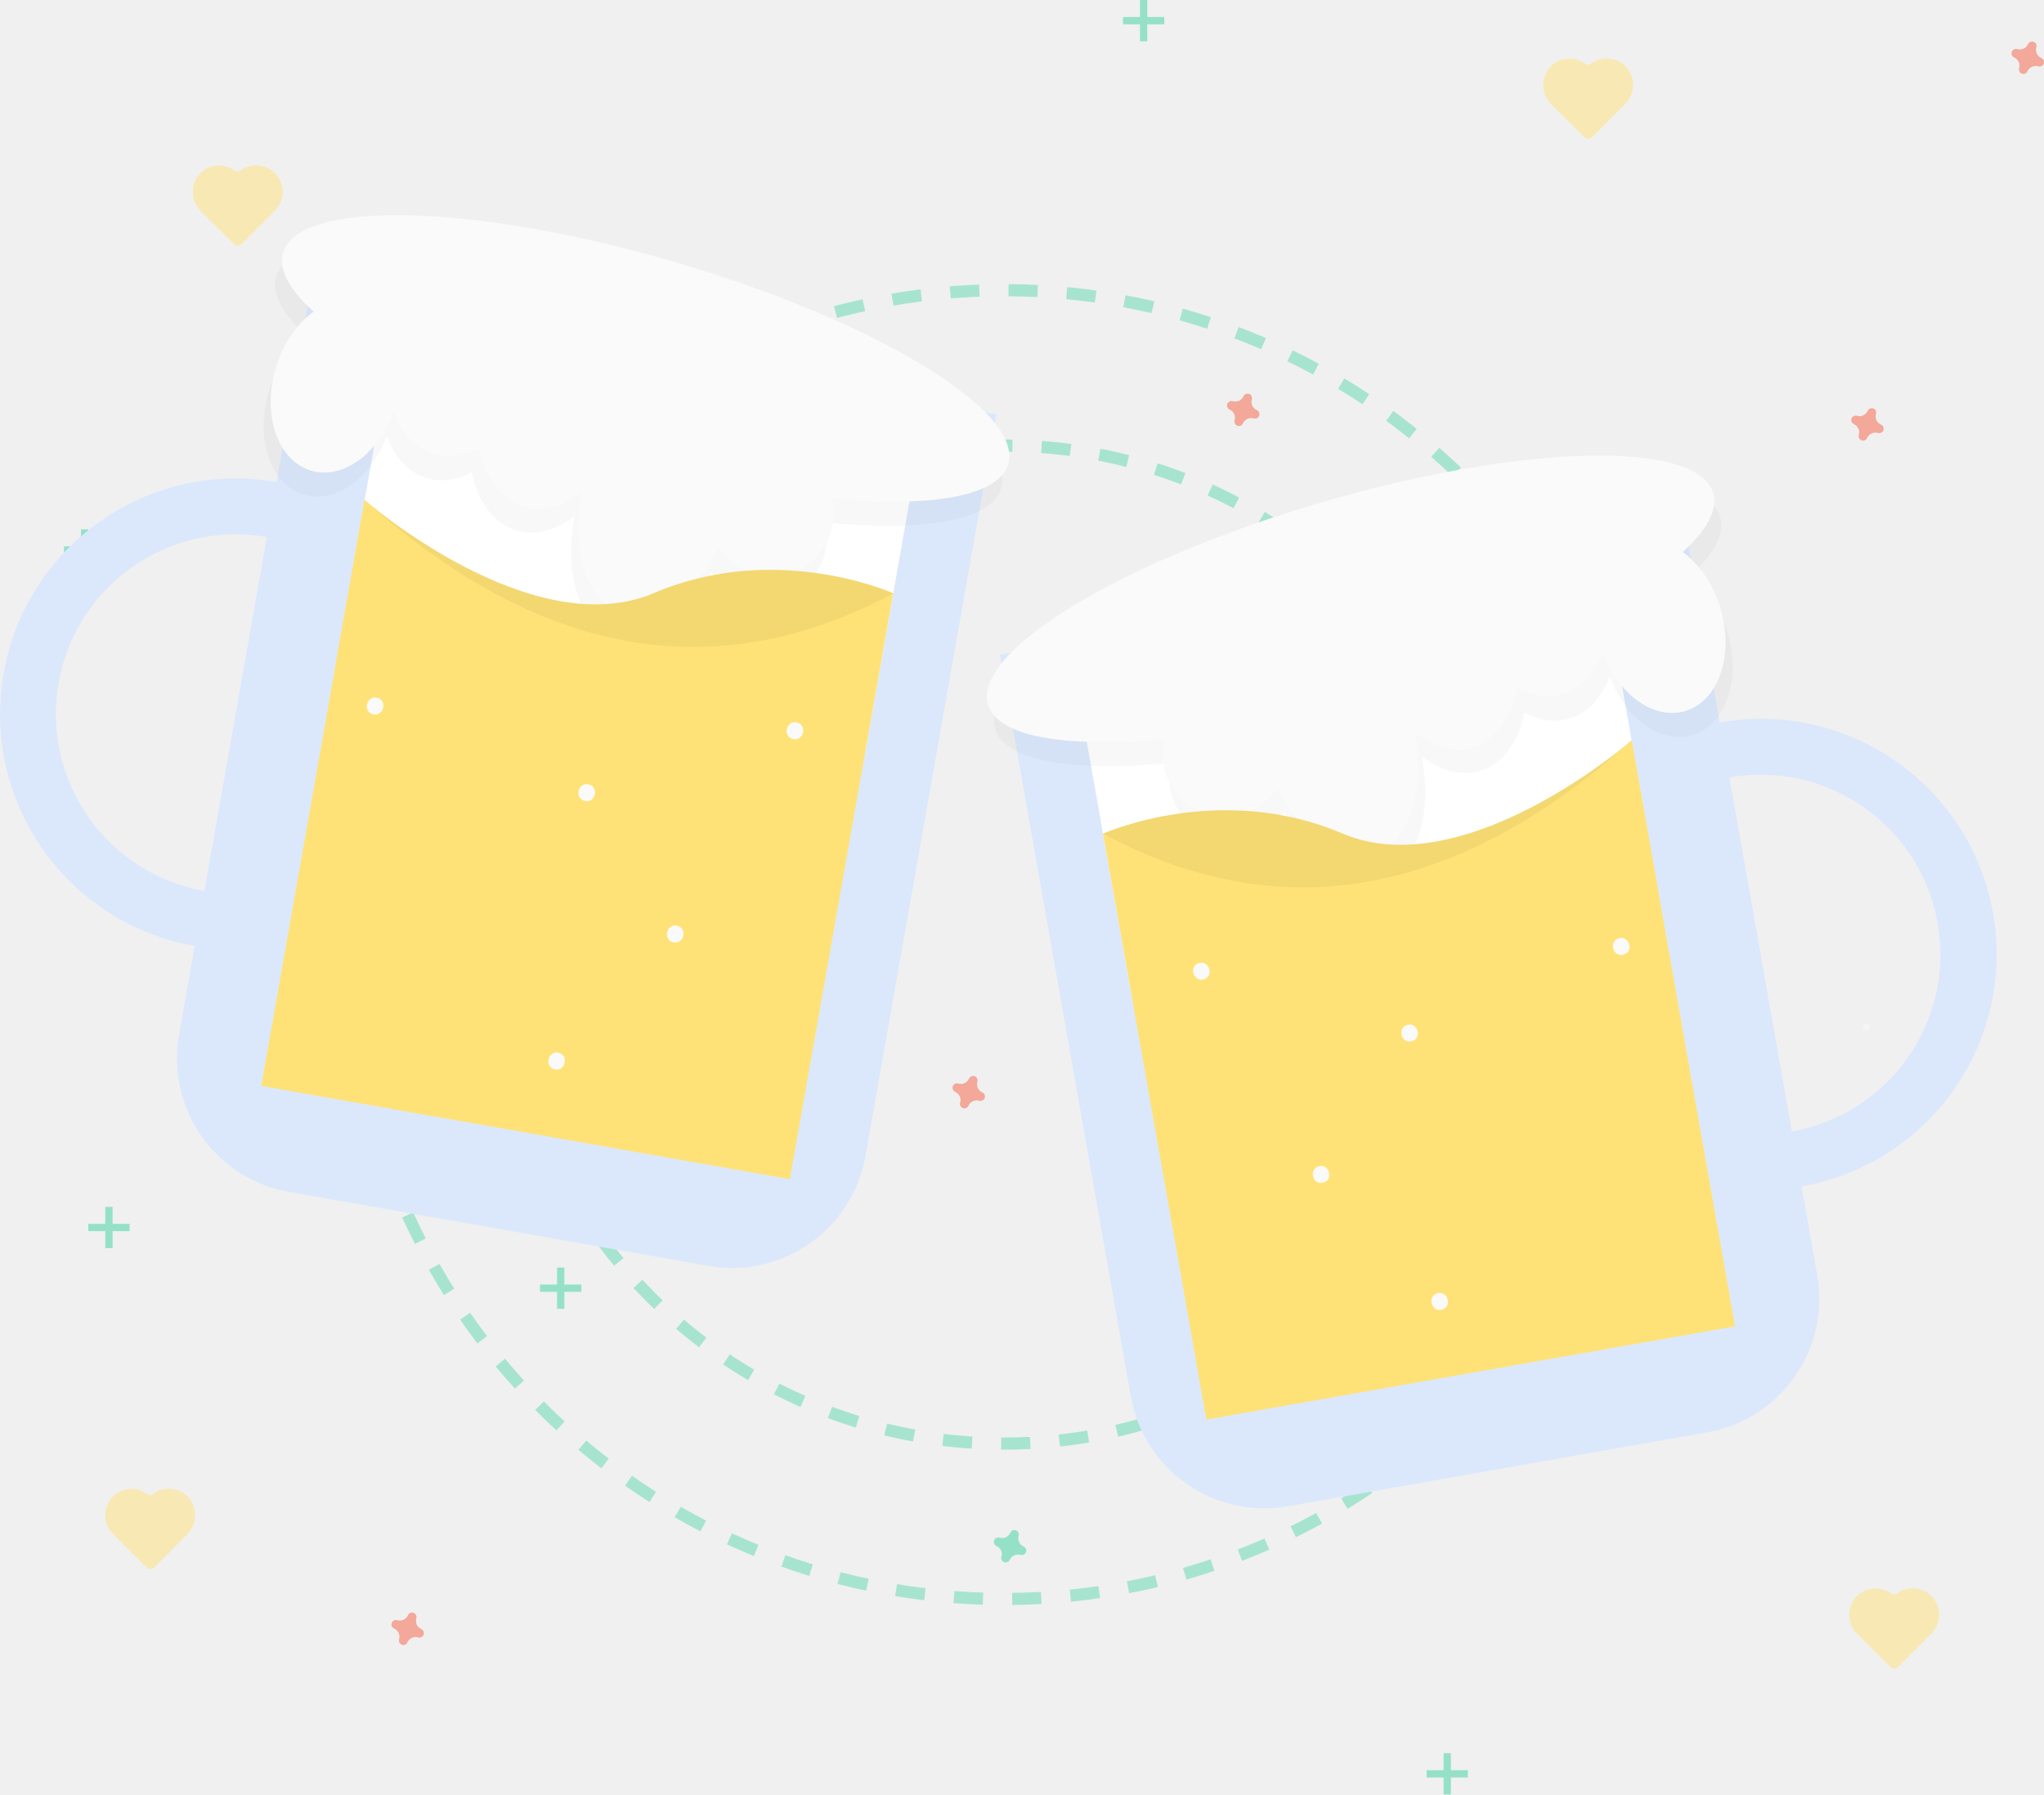
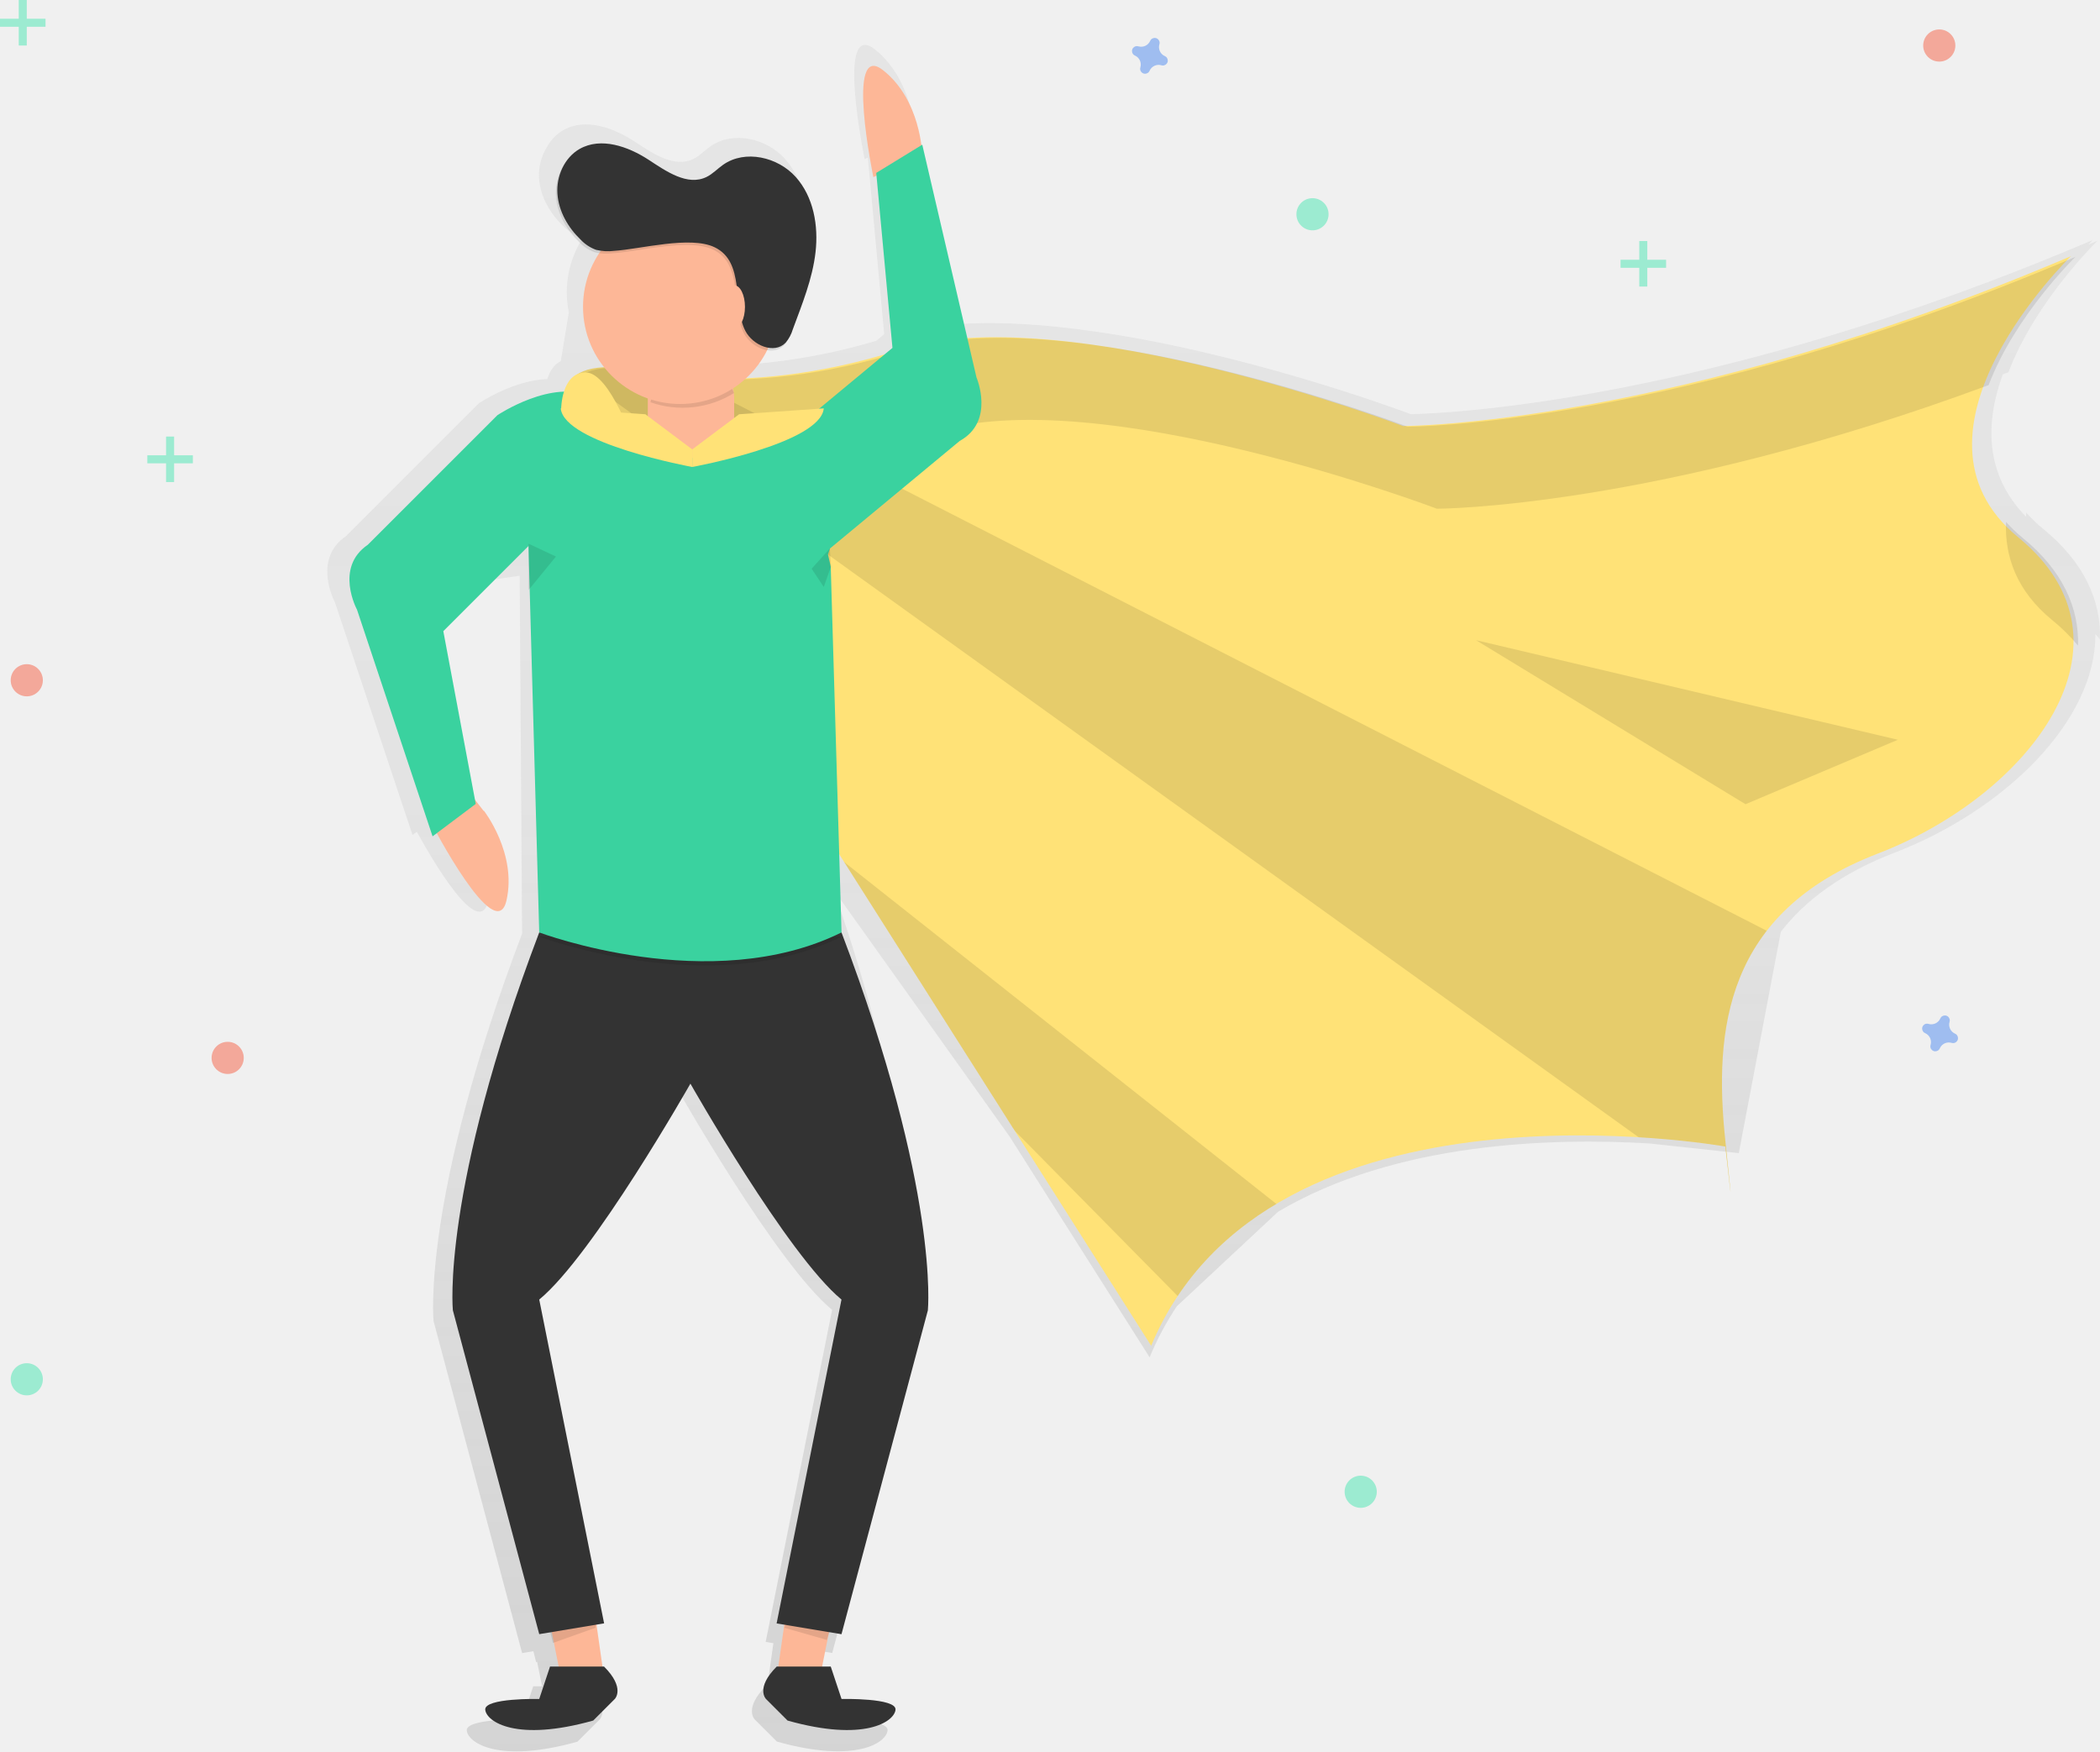
- <svg xmlns="http://www.w3.org/2000/svg" id="f30b8817-e1bf-44da-9e46-2bc3b6e9971f" data-name="Layer 1" width="841.547" height="739" viewBox="0 0 841.547 739">
-   <circle cx="413.353" cy="389" r="269.5" fill="none" stroke="#3ad29f" stroke-miterlimit="10" stroke-width="5" stroke-dasharray="12" opacity="0.4" />
-   <circle cx="413.353" cy="389" r="205.5" fill="none" stroke="#3ad29f" stroke-miterlimit="10" stroke-width="5" stroke-dasharray="12" opacity="0.4" />
-   <path d="M947.579,505a1.501,1.501,0,0,0,0-3,1.501,1.501,0,0,0,0,3Z" transform="translate(-179.2263 -80.5)" fill="#f5f5f5" />
+ <svg xmlns="http://www.w3.org/2000/svg" id="1cf4a4b6-30d3-491e-a53d-552d6204f4f6" data-name="Layer 1" width="906.42" height="756" viewBox="0 0 906.42 756">
+   <defs>
+     <linearGradient id="af67113a-287e-4ea5-97c7-bca3f36ab9af" x1="670.67" y1="828" x2="670.67" y2="91.4" gradientUnits="userSpaceOnUse">
+       <stop offset="0" stop-color="gray" stop-opacity="0.25" />
+       <stop offset="0.54" stop-color="gray" stop-opacity="0.12" />
+       <stop offset="1" stop-color="gray" stop-opacity="0.1" />
+     </linearGradient>
+     <clipPath id="07e7d08c-c6f9-475f-8fa6-c69f2c72c8fe" transform="translate(-146.79 -72)">
+       <path id="c8ed4358-d450-436c-89b2-67b880a93208" data-name="&lt;Clipping Path&gt;" d="M413.56,230.63s50.57,15.17,121.38-7.59,217.47,32.87,217.47,32.87,116.32,0,288.28-73.33c0,0-78.39,75.86-22.76,121.38s5.06,111.26-60.69,136.55-70.8,75.86-65.75,123.91,0,2.53,0,2.53-197.24-35.4-247.82,86L393.33,258.45S378.16,228.11,413.56,230.63Z" fill="#ffe277" />
+     </clipPath>
+   </defs>
+   <path d="M1028.76,300.38a65.25,65.25,0,0,1-7.44-7.1c0,.61,0,1.22,0,1.83-18.17-18.54-17.53-41-10.09-61.49l2.46-.91c11.68-30.88,38.45-56.78,38.45-56.78l-4,1.68c1.24-1.28,1.95-2,1.95-2-166,70.81-281.5,74.94-294.38,75.18-7.94-3-73.36-26.82-136.65-35.7-19.91-2.89-39.68-4.34-57.44-3.22l-19.94-85.61-.38.23c-.93-7.34-4.38-23.32-17-33.23C507.45,80.1,520,140.65,520,140.65l1.38-.65,7.06,76.24L525,219.12a262.06,262.06,0,0,1-61.32,10.57A43.15,43.15,0,0,0,473,217.26a8.29,8.29,0,0,0,7.51-2.23,10.19,10.19,0,0,0,1.65-2.31,22,22,0,0,0,2.2-4.73c4.14-11.12,8.66-22.27,10-34.05s-.86-24.56-8.79-33.39-22.39-12.19-32.1-5.37c-2.51,1.76-4.64,4.1-7.4,5.44-8.41,4.07-17.74-2.53-25.57-7.63-9.1-5.93-21.12-10.18-30.55-4.8a18.7,18.7,0,0,0-7,7.18,22.84,22.84,0,0,0-3.47,13.75c.54,7.77,4.73,15,10.34,20.36a17.65,17.65,0,0,0,6.77,4.42,12.56,12.56,0,0,0,2,.44,43.11,43.11,0,0,0-6.26,32.46l-3.49,21.12c-3.1,1.45-4.83,4.62-5.8,7.72-14.59.43-29.52,10.43-29.52,10.43l-57.34,57.34c-14.87,10.09-4.78,28.67-4.78,28.67l33.45,100.35,1.85-1.38c6.86,12.5,27,47,30.87,29.8,4.73-20.84-10-39.76-10-39.76l-.18,0-3.81-4.9-14-74.6L347.29,324l23.8-3.47L372.15,475c-43.54,114.69-38.23,167.25-38.23,167.25l38.23,143.36,4.88-.81,1.18,4.72.43-.15,2.12,10.58h-3.82l-4.78,14.34s-24.42-.53-23.89,4.78,13.81,14.34,47.79,4.78l9.56-9.56s4.78-4.78-4.78-14.34h-.68l-2.65-18.56,3.33-.56L372.15,637.44c23.89-19.65,66.9-95.57,66.9-95.57s43,75.93,66.9,95.57L477.28,780.79l3.33.56L478,799.91h-.68c-9.56,9.56-4.78,14.34-4.78,14.34l9.56,9.56c34,9.56,47.26.53,47.79-4.78S506,814.25,506,814.25l-4.78-14.34h-3.82l2.75-13.76.49-1.47,5.36.89,38.23-143.36s-.71-82.83-37.83-186.37l76.26,106.94L643,657.92a129.34,129.34,0,0,1,11.73-22l43.66-40.79c50.75-30.19,118.5-32,160.34-29.51l38.58,4.17,18.14-95.56c10.57-13.61,26.26-25.35,49.07-34.13,47.32-18.2,87-56.84,86.68-94.41.69.77,1.36,1.54,2,2.32C1053.69,331.39,1046.48,314.89,1028.76,300.38ZM505,442.13l-.05-1.76,2.2,3.46Z" transform="translate(-146.79 -72)" fill="url(#af67113a-287e-4ea5-97c7-bca3f36ab9af)" />
+   <path d="M355.67,422l-.18,0L347,411.05l-13.74,13.74,1.52,2.28-1.73.42s27.73,53.56,32.35,33.23S355.67,422,355.67,422Z" transform="translate(-146.79 -72)" fill="#fdb797" />
+   <path id="83eae6ee-46c5-4585-a2a2-a187faac01c1" data-name="&lt;Clipping Path&gt;" d="M413.56,230.63s50.57,15.17,121.38-7.59,217.47,32.87,217.47,32.87,116.32,0,288.28-73.33c0,0-78.39,75.86-22.76,121.38s5.06,111.26-60.69,136.55-70.8,75.86-65.75,123.91,0,2.53,0,2.53-197.24-35.4-247.82,86L393.33,258.45S378.16,228.11,413.56,230.63Z" transform="translate(-146.79 -72)" fill="#ffe277" />
+   <g clip-path="url(#07e7d08c-c6f9-475f-8fa6-c69f2c72c8fe)">
+     <polygon points="141.46 84.18 771.11 536.82 809.04 425.56 141.46 84.18" opacity="0.1" />
+     <polygon points="179.39 225.79 528.35 579.81 578.93 541.88 179.39 225.79" opacity="0.1" />
+   </g>
+   <g opacity="0.1">
+     <path d="M428.17,266.32s50.57,15.17,121.38-7.59S767,291.61,767,291.61s94.1,0,238.14-53.36c11.39-30.12,37.49-55.38,37.49-55.38-172,73.33-288.28,73.33-288.28,73.33s-146.67-55.63-217.47-32.87-121.38,7.59-121.38,7.59c-35.4-2.53-20.23,27.82-20.23,27.82l10.41,16.41C407.85,269.62,413.9,265.3,428.17,266.32Z" transform="translate(-146.79 -72)" />
+     <path d="M1019.9,304.25a63.64,63.64,0,0,1-7.26-6.93c-.58,14.93,4.57,29.78,19.9,42.33a78.94,78.94,0,0,1,11.18,11.06C1044.21,334.49,1037.18,318.39,1019.9,304.25Z" transform="translate(-146.79 -72)" />
+   </g>
+   <polygon points="358.58 700.77 353.92 724.08 335.27 724.08 339.94 691.45 358.58 700.77" fill="#fdb797" />
+   <polygon points="358.2 703.99 356.89 707.93 338.5 702.68 339.81 700.05 358.2 703.99" opacity="0.1" />
+   <polygon points="237.41 700.77 242.07 724.08 260.71 724.08 256.05 691.45 237.41 700.77" fill="#fdb797" />
+   <polygon points="237.34 703.99 238.65 709.24 257.05 702.68 257.05 700.05 237.34 703.99" opacity="0.1" />
+   <path d="M544.82,138.49s-.52-23.36-16.93-36.22-4.13,46.19-4.13,46.19Z" transform="translate(-146.79 -72)" fill="#fdb797" />
+   <path d="M407.5,791.42H384.2l-4.66,14s-23.82-.52-23.3,4.66,13.46,14,46.6,4.66l9.32-9.32S416.82,800.74,407.5,791.42Z" transform="translate(-146.79 -72)" fill="#333" />
+   <path d="M482.06,791.42h23.3l4.66,14s23.82-.52,23.3,4.66-13.46,14-46.6,4.66l-9.32-9.32S472.74,800.74,482.06,791.42Z" transform="translate(-146.79 -72)" fill="#333" />
+   <path d="M510,474.51H379.54c-42.46,111.85-37.28,163.12-37.28,163.12l37.28,139.81,28-4.66L379.54,633c23.3-19.16,65.25-93.21,65.25-93.21S486.72,613.8,510,633l-28,139.81,28,4.66,37.28-139.81S552.49,586.36,510,474.51Z" transform="translate(-146.79 -72)" fill="#333" />
+   <path d="M379.54,476.32s74,28,130.49,0H379.54Z" transform="translate(-146.79 -72)" opacity="0.1" />
+   <path d="M375.42,307.19l-37.28,37.28,14,74.57-18.64,14-32.62-97.87s-9.84-18.12,4.66-28l55.93-55.93s24-16.08,40.5-7.84-26.87,63.2-26.87,63.2" transform="translate(-146.79 -72)" fill="#3ad29f" />
+   <path d="M374.87,306.73l4.66,167.78s74,28,130.49,0l-4.66-157.94-1.19-5.22.86-2.57,56-46.44c15.35-8.45,7.24-27.41,7.24-27.41l-23.4-100.47L525,146.64l7,75.54-39.88,33.08-1-.05,0,.25-102.23-4.65" transform="translate(-146.79 -72)" fill="#3ad29f" />
+   <rect x="279.61" y="155.76" width="37.28" height="41.94" rx="15.83" ry="15.83" fill="#fdb797" />
+   <path d="M427.59,245.67a41.93,41.93,0,0,0,36-4,18.71,18.71,0,0,0-17.52-12.29h0A18.7,18.7,0,0,0,427.59,245.67Z" transform="translate(-146.79 -72)" opacity="0.1" />
+   <circle cx="293.59" cy="132.46" r="41.94" fill="#fdb797" />
+   <path d="M411.25,181.33a21.6,21.6,0,0,1-7.8-.44,17.22,17.22,0,0,1-6.6-4.32c-5.48-5.26-9.56-12.28-10.09-19.86s3-15.61,9.57-19.37c9.2-5.24,20.93-1.1,29.8,4.68,7.63,5,16.74,11.41,24.94,7.44,2.69-1.3,4.77-3.59,7.22-5.3,9.47-6.65,23.57-3.37,31.3,5.24s9.9,21.07,8.57,32.57-5.73,22.37-9.77,33.21a16.11,16.11,0,0,1-3.13,5.83c-4.92,5.05-14.13,1.13-17.37-5.13-5.63-10.89,0-29.77-13.3-36.12C444,174.72,422.62,180.59,411.25,181.33Z" transform="translate(-146.79 -72)" opacity="0.1" />
+   <path d="M411.88,180.29a21.6,21.6,0,0,1-7.8-.44,17.22,17.22,0,0,1-6.6-4.32c-5.48-5.26-9.56-12.28-10.09-19.86s3-15.61,9.57-19.37c9.2-5.24,20.93-1.1,29.8,4.68,7.63,5,16.74,11.41,24.94,7.44,2.69-1.3,4.77-3.59,7.22-5.3,9.47-6.65,23.57-3.37,31.3,5.24s9.9,21.07,8.57,32.57S493,203.3,489,214.14a16.11,16.11,0,0,1-3.13,5.83c-4.92,5.05-14.13,1.13-17.37-5.13-5.63-10.89,0-29.77-13.3-36.12C444.66,173.68,423.24,179.56,411.88,180.29Z" transform="translate(-146.79 -72)" fill="#333" />
+   <ellipse cx="316.89" cy="132.46" rx="4.66" ry="9.32" fill="#fdb797" />
+   <polygon points="228.14 234.71 239.97 240.25 228.14 254.71 228.14 234.71" opacity="0.1" />
+   <polygon points="358.2 236.75 350.32 245.51 355.57 253.39 358.64 244.63 358.2 236.75" opacity="0.1" />
+   <path d="M445.59,266v7.59s-55.35-10.11-56.76-25.29l36.53,2.53Z" transform="translate(-146.79 -72)" fill="#ffe277" />
+   <path d="M445.59,266v7.59s55.35-10.11,56.76-25.29l-36.53,2.53Z" transform="translate(-146.79 -72)" fill="#ffe277" />
+   <polygon points="637.09 276.36 819.16 319.35 753.41 347.17 637.09 276.36" opacity="0.1" />
+   <path d="M389,248.67s0-15.89,10.6-15.89,21.19,31.79,21.19,31.79Z" transform="translate(-146.79 -72)" fill="#ffe277" />
+   <circle cx="11.56" cy="293.66" r="6.94" fill="#f55f44" opacity="0.5" />
+   <circle cx="98.27" cy="456.68" r="6.94" fill="#f55f44" opacity="0.5" />
+   <circle cx="837.05" cy="19.65" r="6.94" fill="#f55f44" opacity="0.5" />
+   <path d="M649.59,96.23a4.25,4.25,0,0,1-2.37-5.13,2,2,0,0,0,.09-.47h0a2.13,2.13,0,0,0-3.83-1.41h0a2,2,0,0,0-.24.42A4.25,4.25,0,0,1,638.12,92a2,2,0,0,0-.47-.09h0a2.13,2.13,0,0,0-1.41,3.83h0a2,2,0,0,0,.42.24A4.25,4.25,0,0,1,639,101.1a2,2,0,0,0-.09.47h0a2.13,2.13,0,0,0,3.83,1.41h0a2,2,0,0,0,.24-.42,4.25,4.25,0,0,1,5.13-2.37,2,2,0,0,0,.47.09h0A2.13,2.13,0,0,0,650,96.46h0A2,2,0,0,0,649.59,96.23Z" transform="translate(-146.79 -72)" fill="#4d8af0" opacity="0.5" />
+   <path d="M990.65,518.22a4.25,4.25,0,0,1-2.37-5.13,2,2,0,0,0,.09-.47h0a2.13,2.13,0,0,0-3.83-1.41h0a2,2,0,0,0-.24.42,4.25,4.25,0,0,1-5.13,2.37,2,2,0,0,0-.47-.09h0a2.13,2.13,0,0,0-1.41,3.83h0a2,2,0,0,0,.42.24,4.25,4.25,0,0,1,2.37,5.13,2,2,0,0,0-.09.47h0a2.13,2.13,0,0,0,3.83,1.41h0a2,2,0,0,0,.24-.42,4.25,4.25,0,0,1,5.13-2.37,2,2,0,0,0,.47.09h0a2.13,2.13,0,0,0,1.41-3.83h0A2,2,0,0,0,990.65,518.22Z" transform="translate(-146.79 -72)" fill="#4d8af0" opacity="0.5" />
+   <circle cx="587.32" cy="643.97" r="6.94" fill="#47e6b1" opacity="0.5" />
+   <circle cx="11.56" cy="595.42" r="6.94" fill="#47e6b1" opacity="0.5" />
+   <circle cx="566.51" cy="92.49" r="6.94" fill="#47e6b1" opacity="0.5" />
  <g opacity="0.5">
-     <path d="M957.72,736.675a10.893,10.893,0,0,0-14.206,1.322,11.127,11.127,0,0,0,.442,15.509l13.58,13.504a2.267,2.267,0,0,0,3.206-.009l13.504-13.58a11.127,11.127,0,0,0,.355-15.511,10.893,10.893,0,0,0-14.213-1.243A2.286,2.286,0,0,1,957.72,736.675Z" transform="translate(-179.2263 -80.5)" fill="#ffe277" />
+     <rect x="8.09" width="3.47" height="19.65" fill="#47e6b1" />
+     <rect x="154.88" y="72" width="3.47" height="19.65" transform="translate(91.65 -146.79) rotate(90)" fill="#47e6b1" />
  </g>
  <g opacity="0.5">
-     <path d="M239.72,695.675a10.893,10.893,0,0,0-14.206,1.322,11.127,11.127,0,0,0,.442,15.509l13.58,13.504a2.267,2.267,0,0,0,3.206-.009l13.504-13.58a11.127,11.127,0,0,0,.355-15.511,10.893,10.893,0,0,0-14.213-1.243A2.286,2.286,0,0,1,239.72,695.675Z" transform="translate(-179.2263 -80.5)" fill="#ffe277" />
+     <rect x="71.68" y="188.45" width="3.47" height="19.65" fill="#47e6b1" />
+     <rect x="218.47" y="260.45" width="3.47" height="19.65" transform="translate(343.69 -21.93) rotate(90)" fill="#47e6b1" />
  </g>
  <g opacity="0.5">
-     <path d="M275.72,150.675a10.893,10.893,0,0,0-14.206,1.322,11.127,11.127,0,0,0,.442,15.509l13.58,13.504a2.267,2.267,0,0,0,3.206-.009l13.504-13.58a11.127,11.127,0,0,0,.355-15.511,10.893,10.893,0,0,0-14.213-1.243A2.286,2.286,0,0,1,275.72,150.675Z" transform="translate(-179.2263 -80.5)" fill="#ffe277" />
+     <rect x="707.56" y="104.05" width="3.47" height="19.65" fill="#47e6b1" />
+     <rect x="854.35" y="176.05" width="3.47" height="19.65" transform="translate(895.18 -742.21) rotate(90)" fill="#47e6b1" />
  </g>
-   <g opacity="0.5">
-     <path d="M831.72,106.675a10.893,10.893,0,0,0-14.206,1.322,11.127,11.127,0,0,0,.442,15.509l13.58,13.504a2.267,2.267,0,0,0,3.206-.009l13.504-13.58a11.127,11.127,0,0,0,.355-15.511,10.893,10.893,0,0,0-14.213-1.243A2.286,2.286,0,0,1,831.72,106.675Z" transform="translate(-179.2263 -80.5)" fill="#ffe277" />
-   </g>
-   <g opacity="0.5">
-     <rect x="469.353" width="3" height="17" fill="#3ad29f" />
-     <rect x="648.579" y="80.5" width="3" height="17" transform="translate(559.8527 -641.579) rotate(90)" fill="#3ad29f" />
-   </g>
-   <g opacity="0.5">
-     <rect x="33.353" y="218" width="3" height="17" fill="#3ad29f" />
-     <rect x="212.579" y="298.5" width="3" height="17" transform="translate(341.8527 12.42099) rotate(90)" fill="#3ad29f" />
-   </g>
-   <g opacity="0.5">
-     <rect x="594.353" y="722" width="3" height="17" fill="#3ad29f" />
-     <rect x="773.579" y="802.5" width="3" height="17" transform="translate(1406.853 -44.57901) rotate(90)" fill="#3ad29f" />
-   </g>
-   <g opacity="0.5">
-     <rect x="43.353" y="497" width="3" height="17" fill="#3ad29f" />
-     <rect x="222.579" y="577.5" width="3" height="17" transform="translate(630.8527 281.421) rotate(90)" fill="#3ad29f" />
-   </g>
-   <g opacity="0.5">
-     <rect x="229.353" y="522" width="3" height="17" fill="#3ad29f" />
-     <rect x="408.579" y="602.5" width="3" height="17" transform="translate(841.8527 120.421) rotate(90)" fill="#3ad29f" />
-   </g>
-   <path d="M352.674,751.388a3.675,3.675,0,0,1-2.047-4.441,1.766,1.766,0,0,0,.08-.408h0a1.843,1.843,0,0,0-3.31-1.221h0a1.766,1.766,0,0,0-.204.362,3.675,3.675,0,0,1-4.441,2.047,1.766,1.766,0,0,0-.408-.08h0a1.843,1.843,0,0,0-1.221,3.31h0a1.766,1.766,0,0,0,.362.204,3.675,3.675,0,0,1,2.047,4.441,1.767,1.767,0,0,0-.08.408h0a1.843,1.843,0,0,0,3.31,1.221h0a1.766,1.766,0,0,0,.204-.362,3.675,3.675,0,0,1,4.441-2.047,1.766,1.766,0,0,0,.408.08h0a1.843,1.843,0,0,0,1.221-3.31h0A1.766,1.766,0,0,0,352.674,751.388Z" transform="translate(-179.2263 -80.5)" fill="#f55f44" opacity="0.5" />
-   <path d="M600.674,717.388a3.675,3.675,0,0,1-2.047-4.441,1.766,1.766,0,0,0,.08-.408h0a1.843,1.843,0,0,0-3.31-1.221h0a1.766,1.766,0,0,0-.204.362,3.675,3.675,0,0,1-4.441,2.047,1.766,1.766,0,0,0-.408-.08h0a1.843,1.843,0,0,0-1.221,3.31h0a1.766,1.766,0,0,0,.362.204,3.675,3.675,0,0,1,2.047,4.441,1.767,1.767,0,0,0-.08.408h0a1.843,1.843,0,0,0,3.31,1.221h0a1.766,1.766,0,0,0,.204-.362,3.675,3.675,0,0,1,4.441-2.047,1.766,1.766,0,0,0,.408.08h0a1.843,1.843,0,0,0,1.221-3.31h0A1.766,1.766,0,0,0,600.674,717.388Z" transform="translate(-179.2263 -80.5)" fill="#3ad29f" opacity="0.5" />
-   <path d="M696.674,249.388a3.675,3.675,0,0,1-2.047-4.441,1.766,1.766,0,0,0,.08-.408h0a1.843,1.843,0,0,0-3.31-1.221h0a1.766,1.766,0,0,0-.204.362,3.675,3.675,0,0,1-4.441,2.047,1.766,1.766,0,0,0-.408-.08h0a1.843,1.843,0,0,0-1.221,3.31h0a1.766,1.766,0,0,0,.362.204,3.675,3.675,0,0,1,2.047,4.441,1.767,1.767,0,0,0-.08.408h0a1.843,1.843,0,0,0,3.31,1.221h0a1.766,1.766,0,0,0,.204-.362,3.675,3.675,0,0,1,4.441-2.047,1.766,1.766,0,0,0,.408.08h0a1.843,1.843,0,0,0,1.221-3.31h0A1.766,1.766,0,0,0,696.674,249.388Z" transform="translate(-179.2263 -80.5)" fill="#f55f44" opacity="0.5" />
-   <path d="M953.674,255.388a3.675,3.675,0,0,1-2.047-4.441,1.766,1.766,0,0,0,.08-.408h0a1.843,1.843,0,0,0-3.31-1.221h0a1.766,1.766,0,0,0-.204.362,3.675,3.675,0,0,1-4.441,2.047,1.766,1.766,0,0,0-.408-.08h0a1.843,1.843,0,0,0-1.221,3.31h0a1.766,1.766,0,0,0,.362.204,3.675,3.675,0,0,1,2.047,4.441,1.767,1.767,0,0,0-.08.408h0a1.843,1.843,0,0,0,3.31,1.221h0a1.766,1.766,0,0,0,.204-.362,3.675,3.675,0,0,1,4.441-2.047,1.766,1.766,0,0,0,.408.08h0a1.843,1.843,0,0,0,1.221-3.31h0A1.766,1.766,0,0,0,953.674,255.388Z" transform="translate(-179.2263 -80.5)" fill="#f55f44" opacity="0.5" />
-   <path d="M583.674,530.388a3.675,3.675,0,0,1-2.047-4.441,1.766,1.766,0,0,0,.08-.408h0a1.843,1.843,0,0,0-3.31-1.221h0a1.766,1.766,0,0,0-.204.362,3.675,3.675,0,0,1-4.441,2.047,1.766,1.766,0,0,0-.408-.08h0a1.843,1.843,0,0,0-1.221,3.31h0a1.766,1.766,0,0,0,.362.204,3.675,3.675,0,0,1,2.047,4.441,1.767,1.767,0,0,0-.08.408h0a1.843,1.843,0,0,0,3.31,1.221h0a1.766,1.766,0,0,0,.204-.362,3.675,3.675,0,0,1,4.441-2.047,1.766,1.766,0,0,0,.408.08h0a1.843,1.843,0,0,0,1.221-3.31h0A1.766,1.766,0,0,0,583.674,530.388Z" transform="translate(-179.2263 -80.5)" fill="#f55f44" opacity="0.5" />
-   <path d="M1019.674,104.388a3.675,3.675,0,0,1-2.047-4.441,1.766,1.766,0,0,0,.08-.408h0a1.843,1.843,0,0,0-3.31-1.221h0a1.766,1.766,0,0,0-.204.362,3.675,3.675,0,0,1-4.441,2.047,1.766,1.766,0,0,0-.408-.08h0a1.843,1.843,0,0,0-1.221,3.31h0a1.766,1.766,0,0,0,.362.204,3.675,3.675,0,0,1,2.047,4.441,1.767,1.767,0,0,0-.08.408h0a1.843,1.843,0,0,0,3.31,1.221h0a1.766,1.766,0,0,0,.204-.362,3.675,3.675,0,0,1,4.441-2.047,1.766,1.766,0,0,0,.408.08h0a1.843,1.843,0,0,0,1.221-3.31h0A1.766,1.766,0,0,0,1019.674,104.388Z" transform="translate(-179.2263 -80.5)" fill="#f55f44" opacity="0.5" />
-   <path d="M887.26,378.024,873.536,300.225,590.9,350.082l53.88,305.442a55.843,55.843,0,0,0,64.694,45.293L882.123,670.361a55.843,55.843,0,0,0,45.293-64.694l-6.455-36.593a97,97,0,1,0-33.701-191.05Zm29.706,168.4L891.255,400.674A74,74,0,1,1,916.965,546.424Z" transform="translate(-179.2263 -80.5)" fill="#dbe8fc" />
-   <rect x="631.329" y="333.662" width="221" height="138" transform="translate(-237.8965 54.49048) rotate(-10.004)" fill="#fff" />
-   <path d="M887.476,293.527c-6.41-21.986-78.443-20.321-160.889,3.717s-144.085,61.349-137.675,83.334c3.91,13.409,32.237,18.016,72.442,14.119A25.91,25.91,0,0,0,708.213,414.934c9.653,19.627,25.515,31.403,39.094,27.444,14.862-4.333,21.906-26.028,17.284-50.391,7.486,5.854,15.935,8.31,23.771,6.026,9.554-2.786,16.088-12.003,18.5-24.07,6.023,3.22,12.395,4.264,18.407,2.511,7.704-2.246,13.449-8.672,16.65-17.403,6.358,17.307,21.008,28.02,33.938,24.25,13.741-4.006,20.333-22.849,14.724-42.087-2.978-10.215-8.798-18.486-15.659-23.399C884.813,308.802,889.483,300.413,887.476,293.527Z" transform="translate(-179.2263 -80.5)" opacity="0.03" />
-   <path d="M884.574,283.575c-6.41-21.986-78.443-20.321-160.889,3.717s-144.085,61.349-137.675,83.334c3.91,13.409,32.237,18.016,72.442,14.119a25.91,25.91,0,0,0,46.859,20.236c9.653,19.627,25.515,31.403,39.094,27.444,14.862-4.333,21.906-26.028,17.284-50.391,7.486,5.854,15.935,8.31,23.771,6.026,9.554-2.786,16.088-12.003,18.5-24.07,6.023,3.22,12.395,4.264,18.407,2.511,7.704-2.246,13.449-8.672,16.65-17.403,6.358,17.307,21.008,28.02,33.938,24.25,13.741-4.006,20.333-22.849,14.724-42.087-2.978-10.215-8.798-18.486-15.659-23.399C881.911,298.85,886.582,290.461,884.574,283.575Z" transform="translate(-179.2263 -80.5)" fill="#fafafa" />
-   <path d="M633.356,423.828s47.966-21.662,98.478-.109S850.996,385.436,850.996,385.436L862.627,451.371,710.685,499.545l-44.431-4.348Z" transform="translate(-179.2263 -80.5)" fill="#ffe277" />
-   <path d="M633.356,423.828s47.966-21.662,98.478-.109S850.996,385.436,850.996,385.436L862.627,451.371,710.685,499.545l-44.431-4.348Z" transform="translate(-179.2263 -80.5)" opacity="0.05" />
-   <path d="M893.557,626.711,675.917,665.103,633.356,423.828Q742.747,482.519,850.996,385.436Z" transform="translate(-179.2263 -80.5)" fill="#ffe277" />
-   <path d="M672.866,477.091c-4.324,1.261-2.372,7.983,1.959,6.72C679.15,482.55,677.198,475.828,672.866,477.091Z" transform="translate(-179.2263 -80.5)" fill="#fafafa" />
-   <path d="M770.988,613.113c-4.324,1.261-2.372,7.983,1.959,6.72C777.271,618.573,775.319,611.85,770.988,613.113Z" transform="translate(-179.2263 -80.5)" fill="#fafafa" />
-   <path d="M722.158,560.801c-4.324,1.261-2.372,7.983,1.959,6.72C728.441,566.26,726.489,559.538,722.158,560.801Z" transform="translate(-179.2263 -80.5)" fill="#fafafa" />
-   <path d="M758.599,502.585c-4.324,1.261-2.372,7.983,1.959,6.72C764.882,508.044,762.93,501.322,758.599,502.585Z" transform="translate(-179.2263 -80.5)" fill="#fafafa" />
-   <path d="M845.726,466.907c-4.324,1.261-2.372,7.983,1.959,6.72C852.009,472.367,850.057,465.644,845.726,466.907Z" transform="translate(-179.2263 -80.5)" fill="#fafafa" />
-   <path d="M180.717,357.698a97,97,0,0,0,78.675,112.376l-6.455,36.593A55.843,55.843,0,0,0,298.23,571.361l172.649,30.455a55.843,55.843,0,0,0,64.694-45.293L589.453,251.082,306.817,201.225,293.093,279.024A97,97,0,0,0,180.717,357.698Zm22.65,3.995a74,74,0,0,1,85.73-60.02L263.387,447.424A74,74,0,0,1,203.368,361.694Z" transform="translate(-179.2263 -80.5)" fill="#dbe8fc" />
-   <rect x="328.024" y="234.662" width="221" height="138" transform="matrix(-0.9848, -0.17372, 0.17372, -0.9848, 638.4031, 598.3868)" fill="#fff" />
-   <path d="M292.877,194.527c6.41-21.986,78.443-20.321,160.889,3.717s144.085,61.349,137.675,83.334c-3.91,13.409-32.237,18.016-72.442,14.119A25.91,25.91,0,0,1,472.14,315.934c-9.653,19.627-25.515,31.403-39.094,27.444-14.862-4.333-21.906-26.028-17.284-50.391-7.486,5.854-15.935,8.31-23.771,6.026-9.554-2.786-16.088-12.003-18.5-24.07-6.023,3.22-12.395,4.264-18.407,2.511-7.704-2.246-13.449-8.672-16.65-17.403-6.358,17.307-21.008,28.02-33.938,24.25-13.741-4.006-20.333-22.849-14.724-42.087,2.978-10.215,8.798-18.486,15.659-23.399C295.54,209.802,290.869,201.413,292.877,194.527Z" transform="translate(-179.2263 -80.5)" opacity="0.03" />
-   <path d="M295.779,184.575c6.41-21.986,78.443-20.321,160.889,3.717s144.085,61.349,137.675,83.334c-3.91,13.409-32.237,18.016-72.442,14.119a25.91,25.91,0,0,1-46.859,20.236c-9.653,19.627-25.515,31.403-39.094,27.444-14.862-4.333-21.906-26.028-17.284-50.391-7.486,5.854-15.935,8.31-23.771,6.026-9.554-2.786-16.088-12.003-18.5-24.07-6.023,3.22-12.395,4.264-18.407,2.511-7.704-2.246-13.449-8.672-16.65-17.403-6.358,17.307-21.008,28.02-33.938,24.25-13.741-4.006-20.333-22.849-14.724-42.087,2.978-10.215,8.798-18.486,15.659-23.399C298.442,199.85,293.771,191.461,295.779,184.575Z" transform="translate(-179.2263 -80.5)" fill="#fafafa" />
-   <path d="M546.997,324.828s-47.966-21.662-98.478-.109-119.161-38.282-119.161-38.282L317.726,352.371l151.941,48.175,44.431-4.348Z" transform="translate(-179.2263 -80.5)" fill="#ffe277" />
-   <path d="M546.997,324.828s-47.966-21.662-98.478-.109-119.161-38.282-119.161-38.282L317.726,352.371l151.941,48.175,44.431-4.348Z" transform="translate(-179.2263 -80.5)" opacity="0.05" />
-   <path d="M286.796,527.711l217.64,38.391,42.561-241.275q-109.39,58.691-217.64-38.391Z" transform="translate(-179.2263 -80.5)" fill="#ffe277" />
-   <path d="M507.486,378.091c4.324,1.261,2.372,7.983-1.959,6.72C501.203,383.55,503.155,376.828,507.486,378.091Z" transform="translate(-179.2263 -80.5)" fill="#fafafa" />
-   <path d="M409.365,514.113c4.324,1.261,2.372,7.983-1.959,6.72C403.082,519.573,405.034,512.85,409.365,514.113Z" transform="translate(-179.2263 -80.5)" fill="#fafafa" />
-   <path d="M458.195,461.801c4.324,1.261,2.372,7.983-1.959,6.72C451.912,467.26,453.864,460.538,458.195,461.801Z" transform="translate(-179.2263 -80.5)" fill="#fafafa" />
-   <path d="M421.754,403.585c4.324,1.261,2.372,7.983-1.959,6.72C415.471,409.044,417.423,402.322,421.754,403.585Z" transform="translate(-179.2263 -80.5)" fill="#fafafa" />
-   <path d="M334.627,367.907c4.324,1.261,2.372,7.983-1.959,6.72C328.344,373.367,330.296,366.644,334.627,367.907Z" transform="translate(-179.2263 -80.5)" fill="#fafafa" />
</svg>
